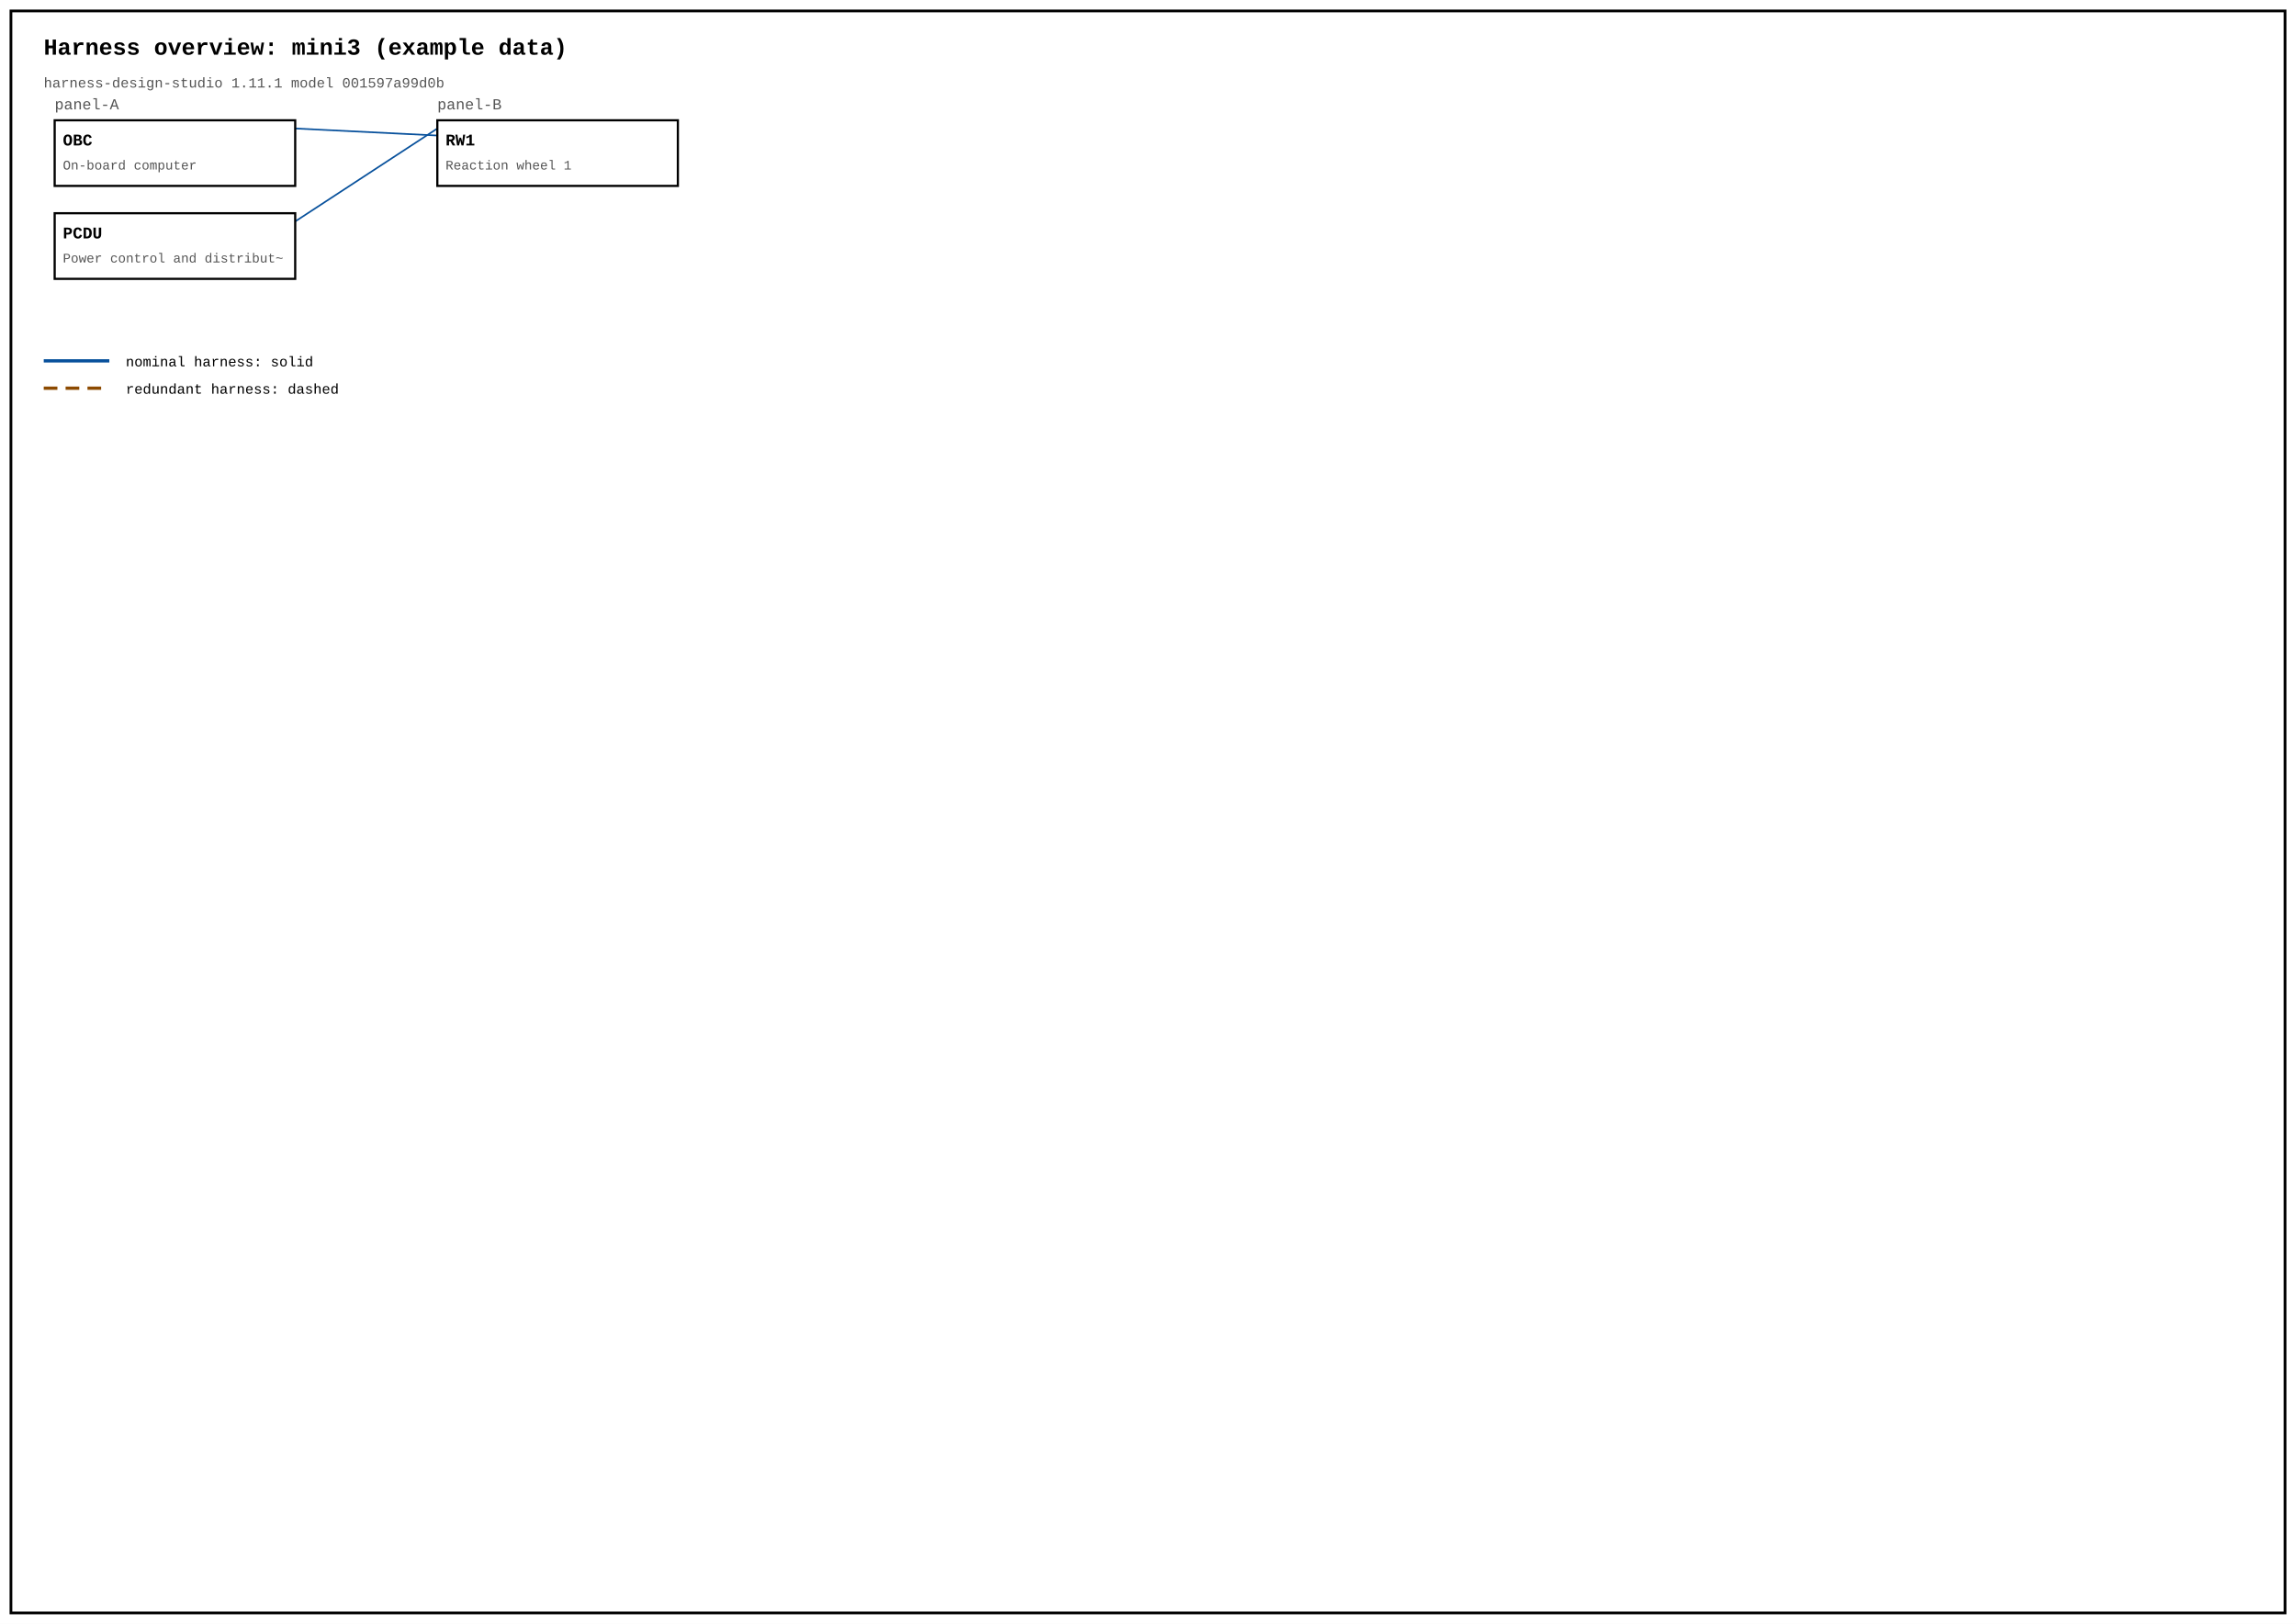
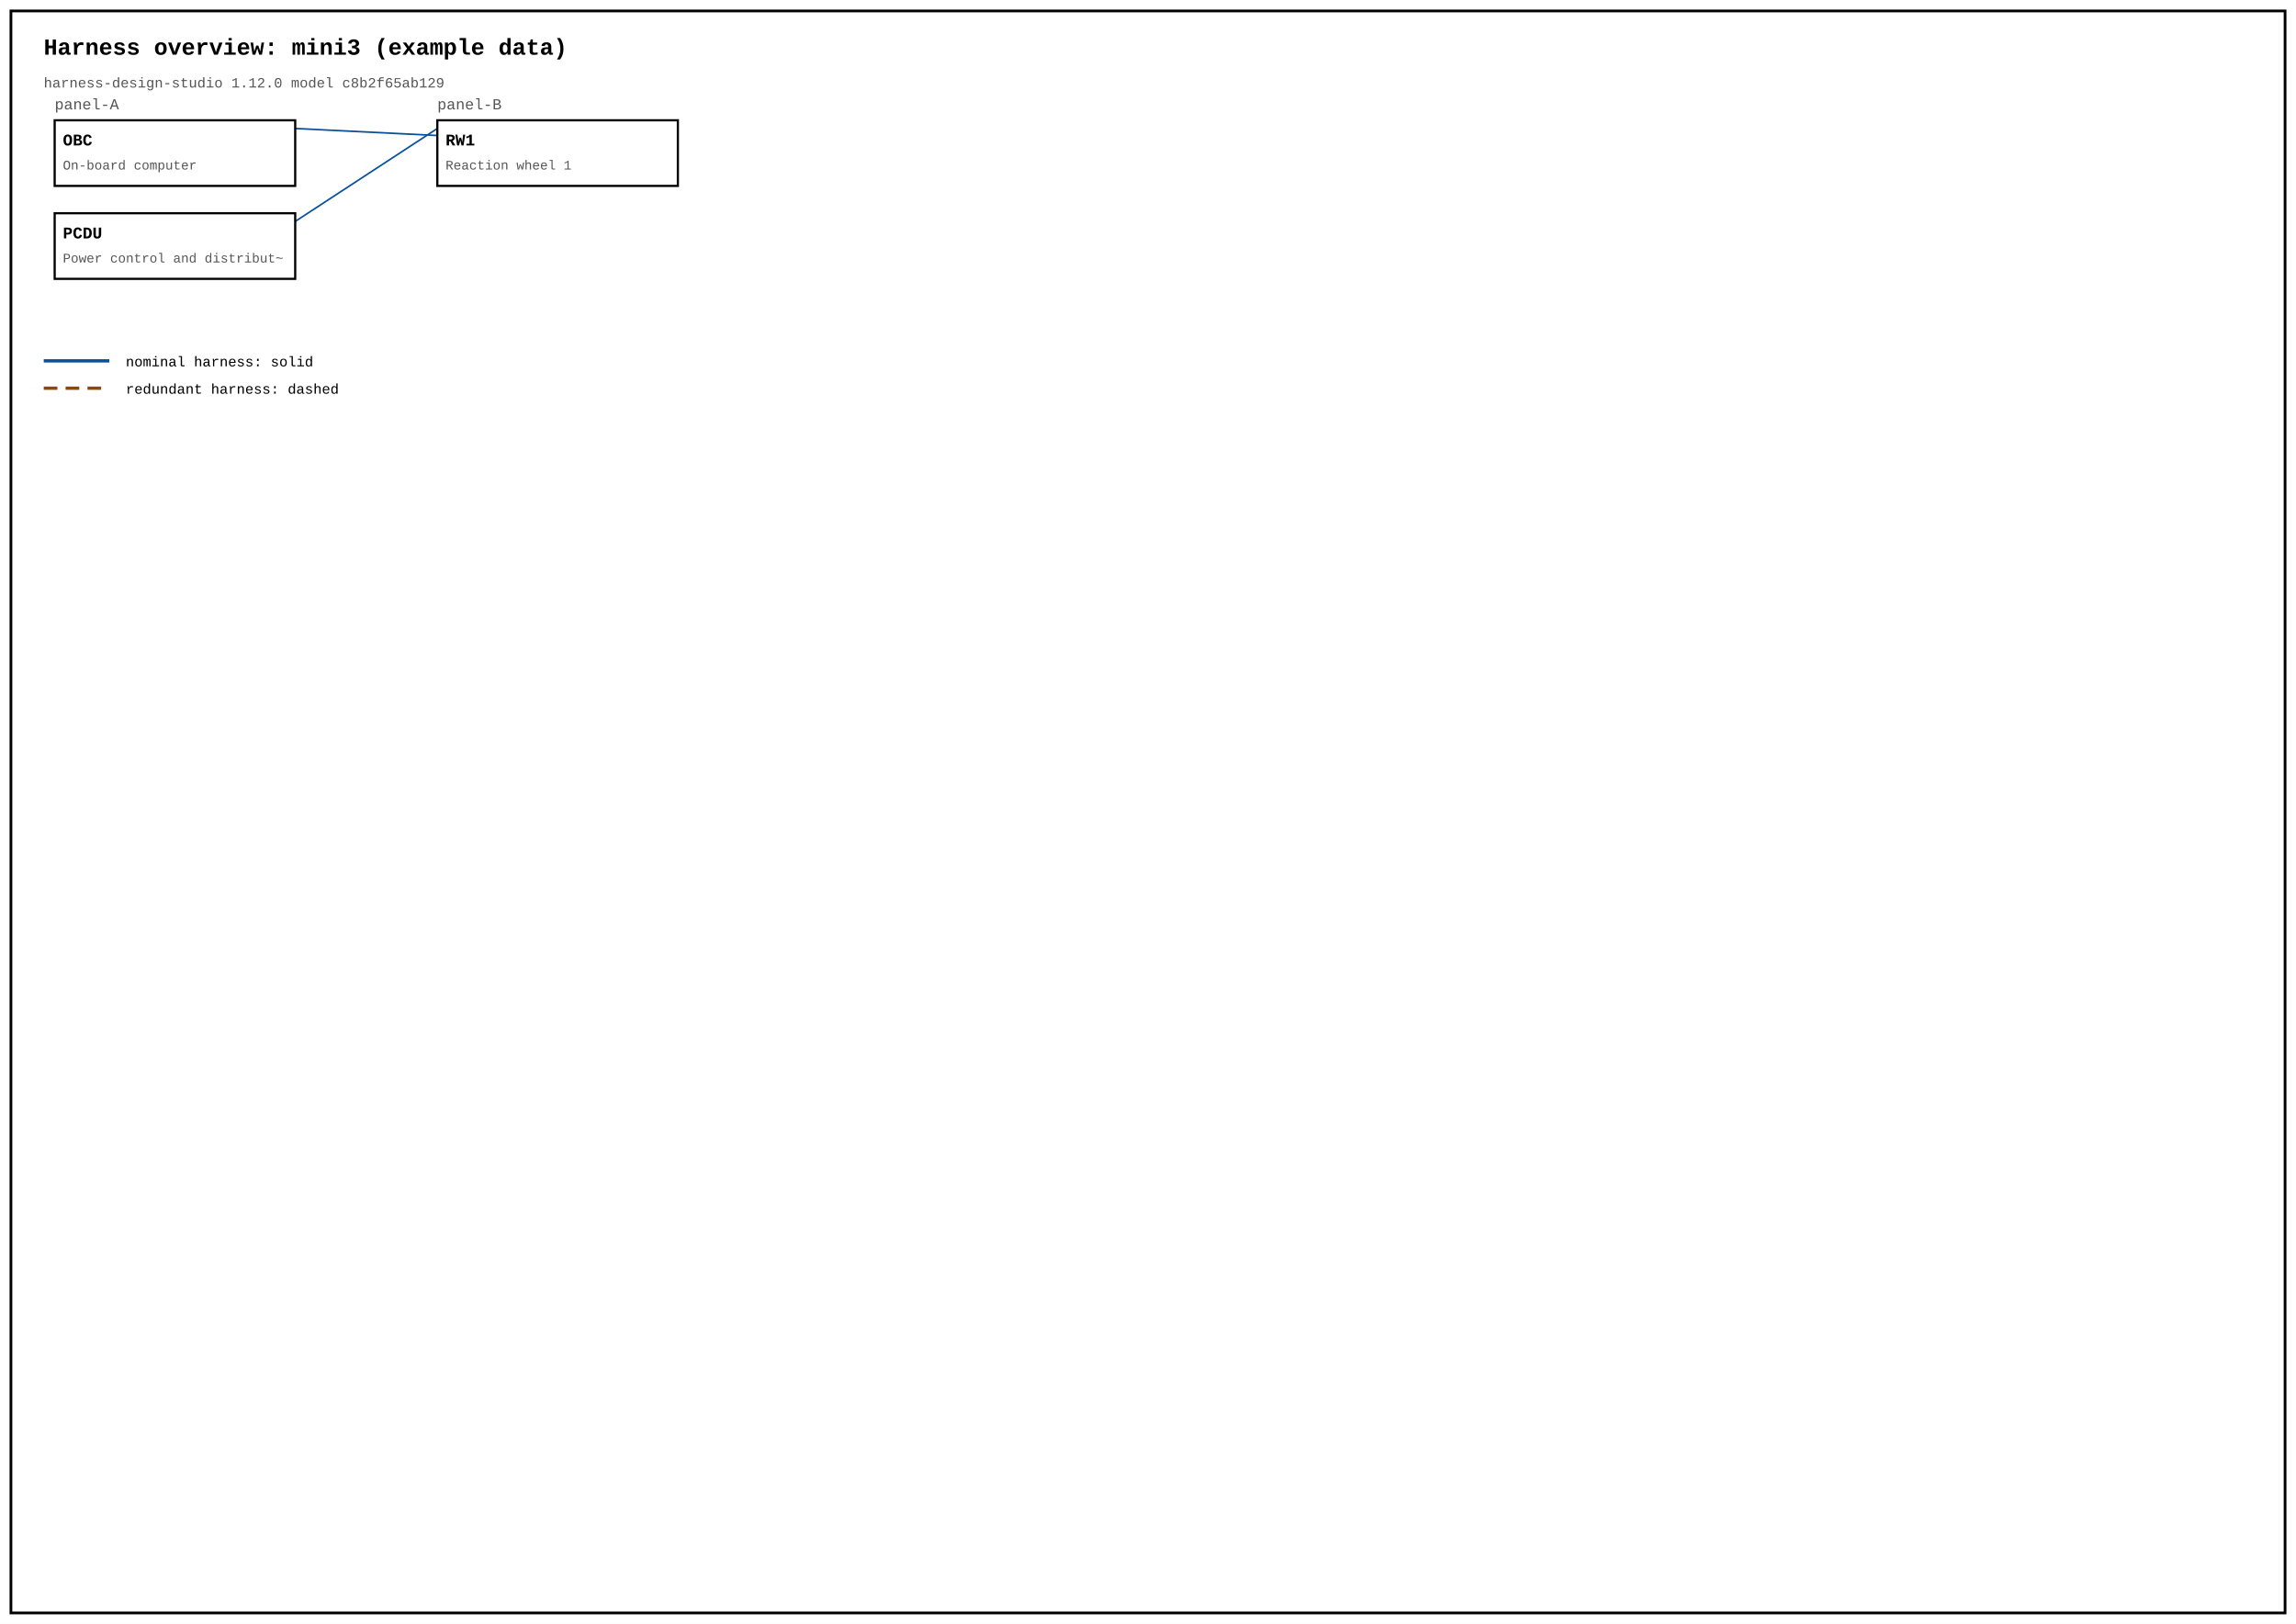
<svg xmlns="http://www.w3.org/2000/svg" width="420mm" height="297mm" viewBox="0 0 420 297" font-family="Courier New, Courier, monospace">
  <rect x="0" y="0" width="420" height="297" fill="#ffffff" />
  <rect x="2" y="2" width="416" height="293" fill="none" stroke="#000000" stroke-width="0.5" />
  <text x="8" y="10" font-size="4.2" font-weight="bold" text-anchor="start" fill="#000000">Harness overview: mini3 (example data)</text>
-   <text x="8" y="16" font-size="2.6" text-anchor="start" fill="#555555">harness-design-studio 1.11.1 model 001597a99d0b</text>
+   <text x="8" y="16" font-size="2.6" text-anchor="start" fill="#555555">harness-design-studio 1.12.0 model c8b2f65ab129</text>
  <text x="10" y="20" font-size="2.8" text-anchor="start" fill="#555555">panel-A</text>
  <text x="80" y="20" font-size="2.8" text-anchor="start" fill="#555555">panel-B</text>
  <line x1="54" y1="40.5" x2="80" y2="23.5" stroke="#08519c" stroke-width="0.3" />
  <line x1="54" y1="23.5" x2="80" y2="24.786" stroke="#08519c" stroke-width="0.3" />
  <rect x="10" y="22" width="44" height="12" fill="#ffffff" stroke="#000000" stroke-width="0.4" />
  <text x="11.5" y="26.6" font-size="3" font-weight="bold" text-anchor="start" fill="#000000">OBC</text>
  <text x="11.5" y="31" font-size="2.4" text-anchor="start" fill="#555555">On-board computer</text>
  <rect x="10" y="39" width="44" height="12" fill="#ffffff" stroke="#000000" stroke-width="0.4" />
  <text x="11.5" y="43.6" font-size="3" font-weight="bold" text-anchor="start" fill="#000000">PCDU</text>
  <text x="11.5" y="48" font-size="2.4" text-anchor="start" fill="#555555">Power control and distribut~</text>
  <rect x="80" y="22" width="44" height="12" fill="#ffffff" stroke="#000000" stroke-width="0.4" />
  <text x="81.5" y="26.6" font-size="3" font-weight="bold" text-anchor="start" fill="#000000">RW1</text>
  <text x="81.5" y="31" font-size="2.4" text-anchor="start" fill="#555555">Reaction wheel 1</text>
  <line x1="8" y1="66" x2="20" y2="66" stroke="#08519c" stroke-width="0.6" />
  <text x="23" y="67" font-size="2.6" text-anchor="start" fill="#000000">nominal harness: solid</text>
  <line x1="8" y1="71" x2="20" y2="71" stroke="#8c4a00" stroke-width="0.6" stroke-dasharray="2.5 1.5" />
  <text x="23" y="72" font-size="2.6" text-anchor="start" fill="#000000">redundant harness: dashed</text>
</svg>
